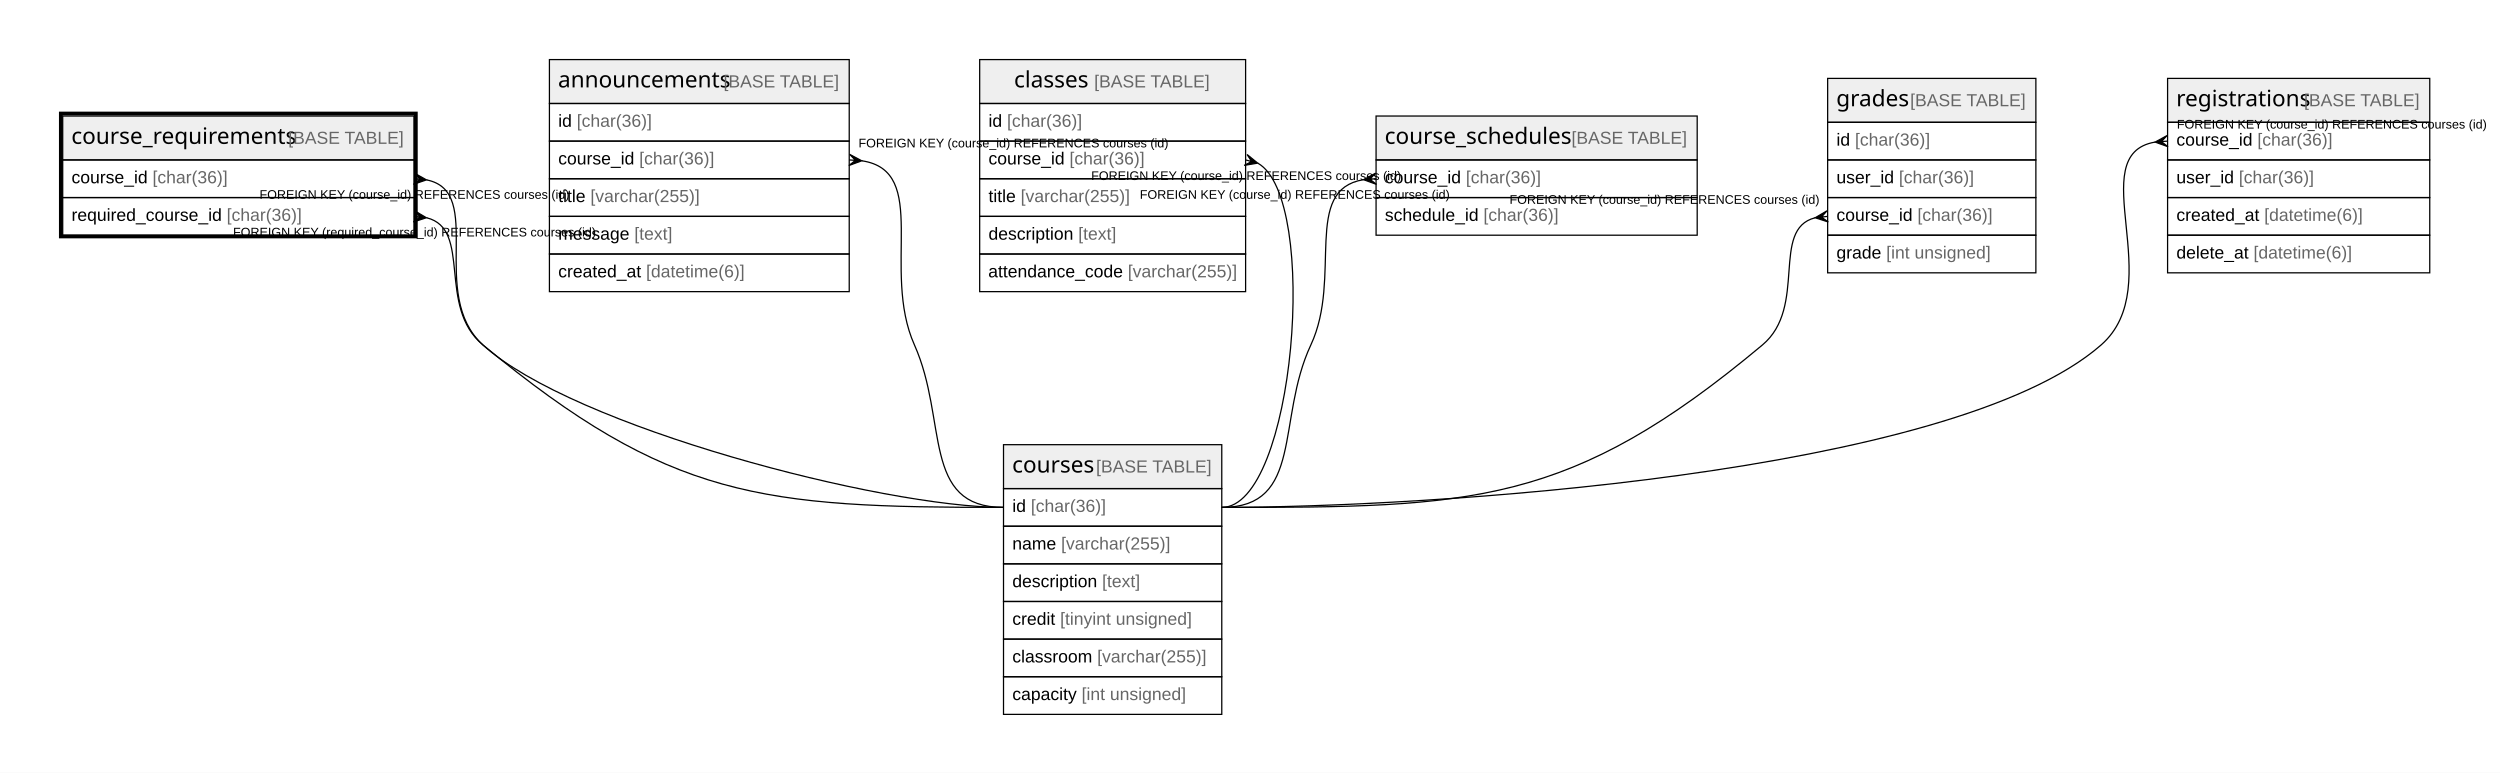
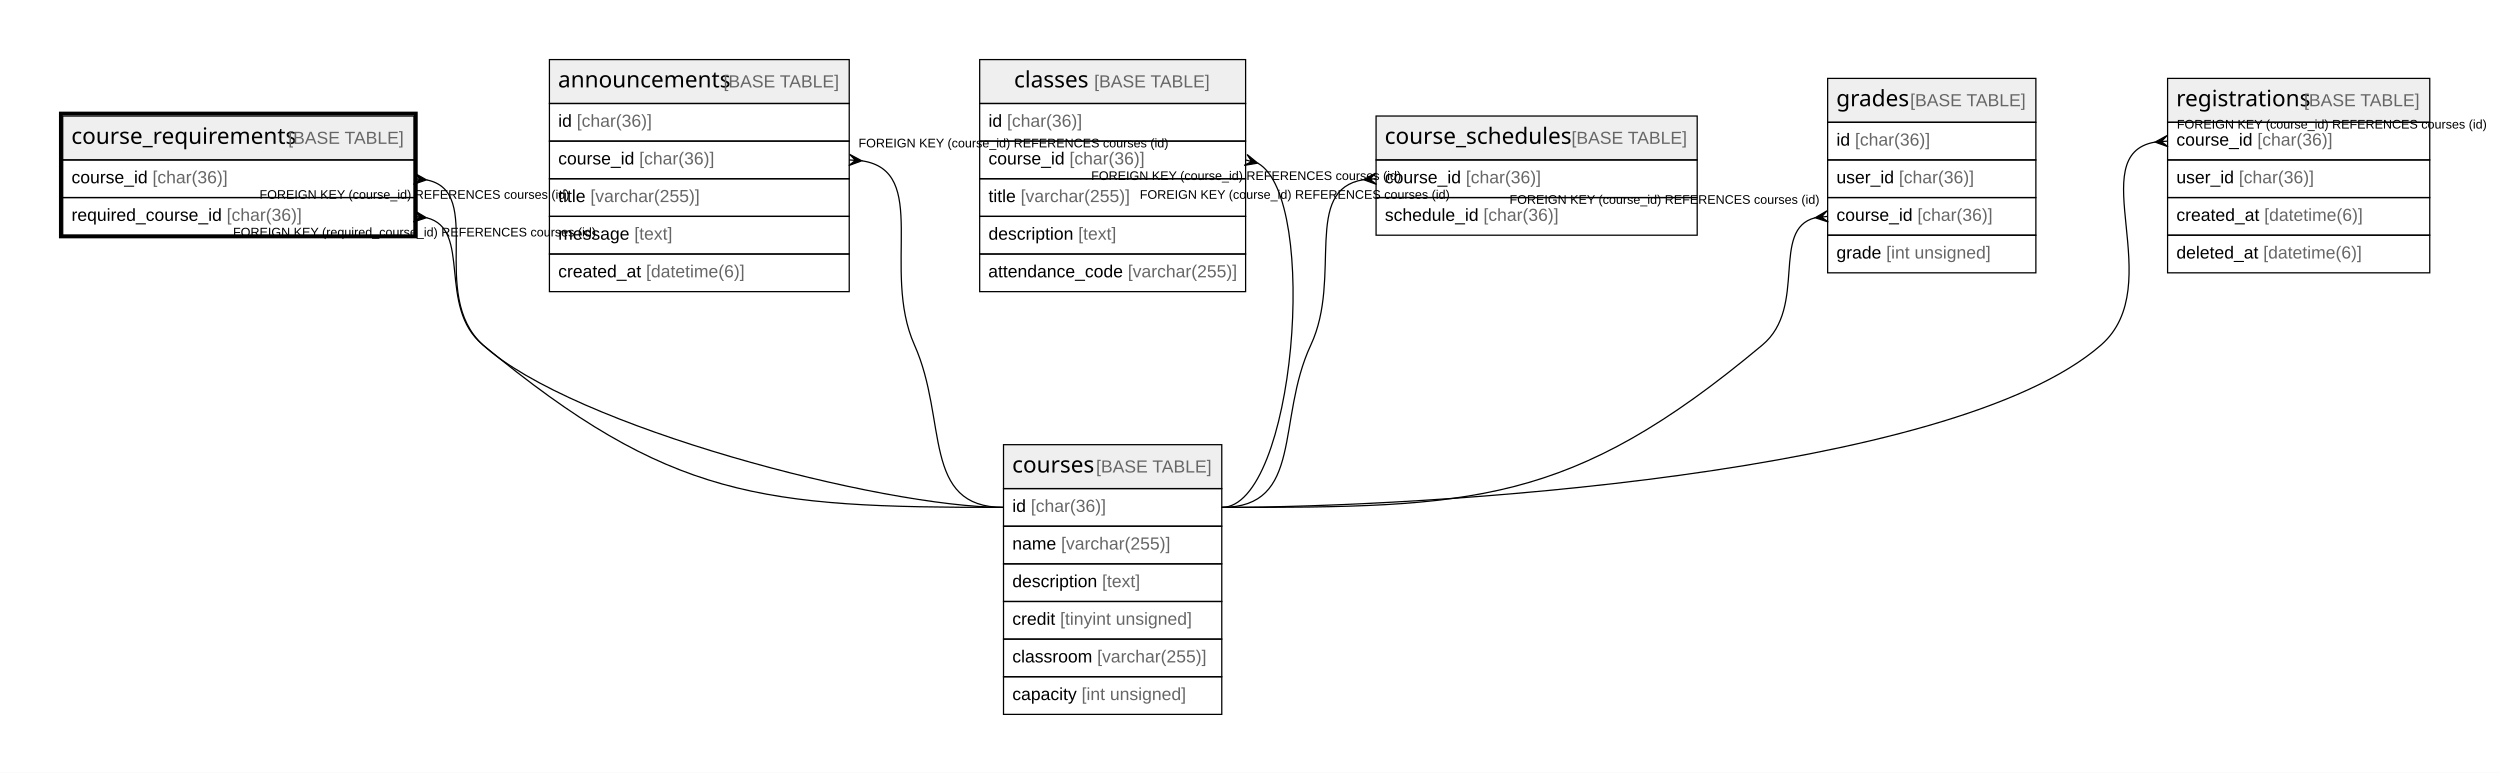
<svg xmlns="http://www.w3.org/2000/svg" width="1993pt" height="616pt" viewBox="0.00 0.00 1993.00 616.00">
  <g id="graph0" class="graph" transform="scale(1 1) rotate(0) translate(4 612)">
    <polygon fill="#ffffff" stroke="transparent" points="-4,4 -4,-612 1989,-612 1989,4 -4,4" />
    <g id="node1" class="node">
      <polygon fill="#efefef" stroke="transparent" points="46,-484.5 46,-519.5 326,-519.5 326,-484.5 46,-484.5" />
      <polygon fill="none" stroke="#000000" points="46,-484.5 46,-519.5 326,-519.5 326,-484.5 46,-484.5" />
      <text text-anchor="start" x="52.859" y="-497.3" font-family="Arial Bold" font-size="18.00" fill="#000000">course_requirements</text>
      <text text-anchor="start" x="221.887" y="-497.3" font-family="Arial" font-size="14.00" fill="#000000"> </text>
      <text text-anchor="start" x="225.777" y="-497.3" font-family="Arial" font-size="14.00" fill="#666666">[BASE TABLE]</text>
      <polygon fill="none" stroke="#000000" points="46,-454.5 46,-484.5 326,-484.5 326,-454.5 46,-454.5" />
      <text text-anchor="start" x="53" y="-465.9" font-family="Arial" font-size="14.00" fill="#000000">course_id </text>
      <text text-anchor="start" x="117.571" y="-465.9" font-family="Arial" font-size="14.00" fill="#666666">[char(36)]</text>
      <polygon fill="none" stroke="#000000" points="46,-424.5 46,-454.5 326,-454.5 326,-424.5 46,-424.5" />
      <text text-anchor="start" x="53" y="-435.9" font-family="Arial" font-size="14.00" fill="#000000">required_course_id </text>
      <text text-anchor="start" x="176.694" y="-435.9" font-family="Arial" font-size="14.00" fill="#666666">[char(36)]</text>
      <polygon fill="none" stroke="#000000" stroke-width="3" points="44.5,-423.5 44.5,-521.5 327.5,-521.5 327.5,-423.5 44.5,-423.5" />
    </g>
    <g id="node2" class="node">
      <polygon fill="#efefef" stroke="transparent" points="796,-222.5 796,-257.5 970,-257.5 970,-222.5 796,-222.5" />
      <polygon fill="none" stroke="#000000" points="796,-222.5 796,-257.5 970,-257.5 970,-222.5 796,-222.5" />
      <text text-anchor="start" x="802.868" y="-235.3" font-family="Arial Bold" font-size="18.00" fill="#000000">courses</text>
      <text text-anchor="start" x="865.879" y="-235.3" font-family="Arial" font-size="14.00" fill="#000000"> </text>
      <text text-anchor="start" x="869.769" y="-235.3" font-family="Arial" font-size="14.00" fill="#666666">[BASE TABLE]</text>
      <polygon fill="none" stroke="#000000" points="796,-192.5 796,-222.5 970,-222.5 970,-192.5 796,-192.5" />
      <text text-anchor="start" x="803" y="-203.9" font-family="Arial" font-size="14.00" fill="#000000">id </text>
      <text text-anchor="start" x="817.78" y="-203.9" font-family="Arial" font-size="14.00" fill="#666666">[char(36)]</text>
      <polygon fill="none" stroke="#000000" points="796,-162.5 796,-192.5 970,-192.5 970,-162.5 796,-162.5" />
      <text text-anchor="start" x="803" y="-173.9" font-family="Arial" font-size="14.00" fill="#000000">name </text>
      <text text-anchor="start" x="841.899" y="-173.9" font-family="Arial" font-size="14.00" fill="#666666">[varchar(255)]</text>
      <polygon fill="none" stroke="#000000" points="796,-132.5 796,-162.5 970,-162.5 970,-132.5 796,-132.5" />
      <text text-anchor="start" x="803" y="-143.9" font-family="Arial" font-size="14.00" fill="#000000">description </text>
      <text text-anchor="start" x="874.568" y="-143.9" font-family="Arial" font-size="14.00" fill="#666666">[text]</text>
      <polygon fill="none" stroke="#000000" points="796,-102.5 796,-132.5 970,-132.5 970,-102.5 796,-102.5" />
      <text text-anchor="start" x="803" y="-113.9" font-family="Arial" font-size="14.00" fill="#000000">credit </text>
      <text text-anchor="start" x="841.114" y="-113.9" font-family="Arial" font-size="14.00" fill="#666666">[tinyint unsigned]</text>
      <polygon fill="none" stroke="#000000" points="796,-72.5 796,-102.5 970,-102.5 970,-72.5 796,-72.5" />
      <text text-anchor="start" x="803" y="-83.9" font-family="Arial" font-size="14.00" fill="#000000">classroom </text>
      <text text-anchor="start" x="870.666" y="-83.9" font-family="Arial" font-size="14.00" fill="#666666">[varchar(255)]</text>
      <polygon fill="none" stroke="#000000" points="796,-42.5 796,-72.5 970,-72.5 970,-42.5 796,-42.5" />
      <text text-anchor="start" x="803" y="-53.9" font-family="Arial" font-size="14.00" fill="#000000">capacity </text>
      <text text-anchor="start" x="858.236" y="-53.9" font-family="Arial" font-size="14.00" fill="#666666">[int unsigned]</text>
    </g>
    <g id="edge1" class="edge">
      <path fill="none" stroke="#000000" d="M336.021,-468.605C383.569,-459.17 336.67,-377.47 381,-337 452.348,-271.865 699.392,-207.5 796,-207.5" />
      <polygon fill="#000000" stroke="#000000" points="335.96,-468.611 325.6,-465.018 330.98,-469.055 326,-469.5 326,-469.5 326,-469.5 330.98,-469.055 326.4,-473.982 335.96,-468.611 335.96,-468.611" />
      <text text-anchor="start" x="202.886" y="-453.5" font-family="Arial" font-size="10.00" fill="#000000">FOREIGN KEY (course_id) REFERENCES courses (id)</text>
    </g>
    <g id="edge4" class="edge">
      <path fill="none" stroke="#000000" d="M336.12,-438.394C372.694,-429.374 344.098,-367.481 381,-337 529.969,-213.952 602.784,-207.5 796,-207.5" />
      <polygon fill="#000000" stroke="#000000" points="335.941,-438.413 325.511,-435.027 330.97,-438.957 326,-439.5 326,-439.5 326,-439.5 330.97,-438.957 326.489,-443.973 335.941,-438.413 335.941,-438.413" />
      <text text-anchor="start" x="181.77" y="-423.5" font-family="Arial" font-size="10.00" fill="#000000">FOREIGN KEY (required_course_id) REFERENCES courses (id)</text>
    </g>
    <g id="node3" class="node">
      <polygon fill="#efefef" stroke="transparent" points="434,-529.5 434,-564.5 673,-564.5 673,-529.5 434,-529.5" />
      <polygon fill="none" stroke="#000000" points="434,-529.5 434,-564.5 673,-564.5 673,-529.5 434,-529.5" />
      <text text-anchor="start" x="440.848" y="-542.3" font-family="Arial Bold" font-size="18.00" fill="#000000">announcements</text>
      <text text-anchor="start" x="568.898" y="-542.3" font-family="Arial" font-size="14.00" fill="#000000"> </text>
      <text text-anchor="start" x="572.789" y="-542.3" font-family="Arial" font-size="14.00" fill="#666666">[BASE TABLE]</text>
      <polygon fill="none" stroke="#000000" points="434,-499.5 434,-529.5 673,-529.5 673,-499.5 434,-499.5" />
      <text text-anchor="start" x="441" y="-510.9" font-family="Arial" font-size="14.00" fill="#000000">id </text>
      <text text-anchor="start" x="455.78" y="-510.9" font-family="Arial" font-size="14.00" fill="#666666">[char(36)]</text>
      <polygon fill="none" stroke="#000000" points="434,-469.5 434,-499.5 673,-499.5 673,-469.5 434,-469.5" />
      <text text-anchor="start" x="441" y="-480.9" font-family="Arial" font-size="14.00" fill="#000000">course_id </text>
      <text text-anchor="start" x="505.571" y="-480.9" font-family="Arial" font-size="14.00" fill="#666666">[char(36)]</text>
      <polygon fill="none" stroke="#000000" points="434,-439.5 434,-469.5 673,-469.5 673,-439.5 434,-439.5" />
      <text text-anchor="start" x="441" y="-450.9" font-family="Arial" font-size="14.00" fill="#000000">title </text>
      <text text-anchor="start" x="466.668" y="-450.9" font-family="Arial" font-size="14.00" fill="#666666">[varchar(255)]</text>
      <polygon fill="none" stroke="#000000" points="434,-409.5 434,-439.5 673,-439.5 673,-409.5 434,-409.5" />
      <text text-anchor="start" x="441" y="-420.9" font-family="Arial" font-size="14.00" fill="#000000">message </text>
      <text text-anchor="start" x="501.682" y="-420.9" font-family="Arial" font-size="14.00" fill="#666666">[text]</text>
      <polygon fill="none" stroke="#000000" points="434,-379.5 434,-409.5 673,-409.5 673,-379.5 434,-379.5" />
      <text text-anchor="start" x="441" y="-390.9" font-family="Arial" font-size="14.00" fill="#000000">created_at </text>
      <text text-anchor="start" x="511.028" y="-390.9" font-family="Arial" font-size="14.00" fill="#666666">[datetime(6)]</text>
    </g>
    <g id="edge2" class="edge">
      <path fill="none" stroke="#000000" d="M683.062,-483.814C737.879,-475.694 698.138,-397.116 725,-337 751.778,-277.072 730.362,-207.5 796,-207.5" />
      <polygon fill="#000000" stroke="#000000" points="682.977,-483.82 672.694,-480.01 677.988,-484.16 673,-484.5 673,-484.5 673,-484.5 677.988,-484.16 673.306,-488.99 682.977,-483.82 682.977,-483.82" />
      <text text-anchor="start" x="680.386" y="-494.5" font-family="Arial" font-size="10.00" fill="#000000">FOREIGN KEY (course_id) REFERENCES courses (id)</text>
    </g>
    <g id="node4" class="node">
      <polygon fill="#efefef" stroke="transparent" points="777,-529.5 777,-564.5 989,-564.5 989,-529.5 777,-529.5" />
      <polygon fill="none" stroke="#000000" points="777,-529.5 777,-564.5 989,-564.5 989,-529.5 777,-529.5" />
      <text text-anchor="start" x="804.37" y="-542.3" font-family="Arial Bold" font-size="18.00" fill="#000000">classes</text>
      <text text-anchor="start" x="864.376" y="-542.3" font-family="Arial" font-size="14.00" fill="#000000"> </text>
      <text text-anchor="start" x="868.267" y="-542.3" font-family="Arial" font-size="14.00" fill="#666666">[BASE TABLE]</text>
      <polygon fill="none" stroke="#000000" points="777,-499.5 777,-529.5 989,-529.5 989,-499.5 777,-499.5" />
      <text text-anchor="start" x="784" y="-510.9" font-family="Arial" font-size="14.00" fill="#000000">id </text>
      <text text-anchor="start" x="798.78" y="-510.9" font-family="Arial" font-size="14.00" fill="#666666">[char(36)]</text>
      <polygon fill="none" stroke="#000000" points="777,-469.5 777,-499.5 989,-499.5 989,-469.5 777,-469.5" />
      <text text-anchor="start" x="784" y="-480.9" font-family="Arial" font-size="14.00" fill="#000000">course_id </text>
      <text text-anchor="start" x="848.571" y="-480.9" font-family="Arial" font-size="14.00" fill="#666666">[char(36)]</text>
      <polygon fill="none" stroke="#000000" points="777,-439.5 777,-469.5 989,-469.5 989,-439.5 777,-439.5" />
      <text text-anchor="start" x="784" y="-450.9" font-family="Arial" font-size="14.00" fill="#000000">title </text>
      <text text-anchor="start" x="809.668" y="-450.9" font-family="Arial" font-size="14.00" fill="#666666">[varchar(255)]</text>
      <polygon fill="none" stroke="#000000" points="777,-409.5 777,-439.5 989,-439.5 989,-409.5 777,-409.5" />
      <text text-anchor="start" x="784" y="-420.9" font-family="Arial" font-size="14.00" fill="#000000">description </text>
      <text text-anchor="start" x="855.568" y="-420.9" font-family="Arial" font-size="14.00" fill="#666666">[text]</text>
      <polygon fill="none" stroke="#000000" points="777,-379.5 777,-409.5 989,-409.5 989,-379.5 777,-379.5" />
      <text text-anchor="start" x="783.8" y="-390.9" font-family="Arial" font-size="14.00" fill="#000000">attendance_code </text>
      <text text-anchor="start" x="895.081" y="-390.9" font-family="Arial" font-size="14.00" fill="#666666">[varchar(255)]</text>
    </g>
    <g id="edge3" class="edge">
      <path fill="none" stroke="#000000" d="M998.714,-481.935C1048.411,-454.01 1028.206,-207.5 970,-207.5" />
      <polygon fill="#000000" stroke="#000000" points="998.669,-481.947 987.851,-480.149 993.834,-483.223 989,-484.5 989,-484.5 989,-484.5 993.834,-483.223 990.149,-488.851 998.669,-481.947 998.669,-481.947" />
      <text text-anchor="start" x="865.886" y="-468.5" font-family="Arial" font-size="10.00" fill="#000000">FOREIGN KEY (course_id) REFERENCES courses (id)</text>
    </g>
    <g id="node5" class="node">
      <polygon fill="#efefef" stroke="transparent" points="1093,-484.5 1093,-519.5 1349,-519.5 1349,-484.5 1093,-484.5" />
      <polygon fill="none" stroke="#000000" points="1093,-484.5 1093,-519.5 1349,-519.5 1349,-484.5 1093,-484.5" />
      <text text-anchor="start" x="1099.852" y="-497.3" font-family="Arial Bold" font-size="18.00" fill="#000000">course_schedules</text>
      <text text-anchor="start" x="1244.894" y="-497.3" font-family="Arial" font-size="14.00" fill="#000000"> </text>
      <text text-anchor="start" x="1248.785" y="-497.3" font-family="Arial" font-size="14.00" fill="#666666">[BASE TABLE]</text>
      <polygon fill="none" stroke="#000000" points="1093,-454.5 1093,-484.5 1349,-484.5 1349,-454.5 1093,-454.5" />
      <text text-anchor="start" x="1100" y="-465.9" font-family="Arial" font-size="14.00" fill="#000000">course_id </text>
      <text text-anchor="start" x="1164.571" y="-465.9" font-family="Arial" font-size="14.00" fill="#666666">[char(36)]</text>
      <polygon fill="none" stroke="#000000" points="1093,-424.5 1093,-454.5 1349,-454.5 1349,-424.5 1093,-424.5" />
      <text text-anchor="start" x="1100" y="-435.9" font-family="Arial" font-size="14.00" fill="#000000">schedule_id </text>
      <text text-anchor="start" x="1178.582" y="-435.9" font-family="Arial" font-size="14.00" fill="#666666">[char(36)]</text>
    </g>
    <g id="edge5" class="edge">
      <path fill="none" stroke="#000000" d="M1082.89,-468.744C1033.978,-460.749 1066.245,-390.939 1041,-337 1013.176,-277.551 1035.638,-207.5 970,-207.5" />
      <polygon fill="#000000" stroke="#000000" points="1083.028,-468.754 1092.665,-473.988 1088.014,-469.127 1093,-469.5 1093,-469.5 1093,-469.5 1088.014,-469.127 1093.335,-465.012 1083.028,-468.754 1083.028,-468.754" />
      <text text-anchor="start" x="904.636" y="-453.5" font-family="Arial" font-size="10.00" fill="#000000">FOREIGN KEY (course_id) REFERENCES courses (id)</text>
    </g>
    <g id="node6" class="node">
      <polygon fill="#efefef" stroke="transparent" points="1453,-514.5 1453,-549.5 1619,-549.5 1619,-514.5 1453,-514.5" />
      <polygon fill="none" stroke="#000000" points="1453,-514.5 1453,-549.5 1619,-549.5 1619,-514.5 1453,-514.5" />
      <text text-anchor="start" x="1459.865" y="-527.3" font-family="Arial Bold" font-size="18.00" fill="#000000">grades</text>
      <text text-anchor="start" x="1514.882" y="-527.3" font-family="Arial" font-size="14.00" fill="#000000"> </text>
      <text text-anchor="start" x="1518.772" y="-527.3" font-family="Arial" font-size="14.00" fill="#666666">[BASE TABLE]</text>
      <polygon fill="none" stroke="#000000" points="1453,-484.5 1453,-514.5 1619,-514.5 1619,-484.5 1453,-484.5" />
      <text text-anchor="start" x="1460" y="-495.9" font-family="Arial" font-size="14.00" fill="#000000">id </text>
      <text text-anchor="start" x="1474.78" y="-495.9" font-family="Arial" font-size="14.00" fill="#666666">[char(36)]</text>
      <polygon fill="none" stroke="#000000" points="1453,-454.5 1453,-484.5 1619,-484.5 1619,-454.5 1453,-454.5" />
      <text text-anchor="start" x="1460" y="-465.9" font-family="Arial" font-size="14.00" fill="#000000">user_id </text>
      <text text-anchor="start" x="1509.788" y="-465.9" font-family="Arial" font-size="14.00" fill="#666666">[char(36)]</text>
      <polygon fill="none" stroke="#000000" points="1453,-424.5 1453,-454.5 1619,-454.5 1619,-424.5 1453,-424.5" />
      <text text-anchor="start" x="1460" y="-435.9" font-family="Arial" font-size="14.00" fill="#000000">course_id </text>
      <text text-anchor="start" x="1524.571" y="-435.9" font-family="Arial" font-size="14.00" fill="#666666">[char(36)]</text>
      <polygon fill="none" stroke="#000000" points="1453,-394.5 1453,-424.5 1619,-424.5 1619,-394.5 1453,-394.5" />
      <text text-anchor="start" x="1460" y="-405.9" font-family="Arial" font-size="14.00" fill="#000000">grade </text>
      <text text-anchor="start" x="1499.682" y="-405.9" font-family="Arial" font-size="14.00" fill="#666666">[int unsigned]</text>
    </g>
    <g id="edge6" class="edge">
      <path fill="none" stroke="#000000" d="M1443.034,-438.391C1407.171,-429.354 1437.274,-367.343 1401,-337 1247.582,-208.668 1170.015,-207.5 970,-207.5" />
      <polygon fill="#000000" stroke="#000000" points="1443.061,-438.394 1452.502,-443.972 1448.031,-438.947 1453,-439.5 1453,-439.5 1453,-439.5 1448.031,-438.947 1453.498,-435.028 1443.061,-438.394 1443.061,-438.394" />
      <text text-anchor="start" x="1199.386" y="-449.5" font-family="Arial" font-size="10.00" fill="#000000">FOREIGN KEY (course_id) REFERENCES courses (id)</text>
    </g>
    <g id="node7" class="node">
      <polygon fill="#efefef" stroke="transparent" points="1724,-514.5 1724,-549.5 1933,-549.5 1933,-514.5 1724,-514.5" />
      <polygon fill="none" stroke="#000000" points="1724,-514.5 1724,-549.5 1933,-549.5 1933,-514.5 1724,-514.5" />
      <text text-anchor="start" x="1730.869" y="-527.3" font-family="Arial Bold" font-size="18.00" fill="#000000">registrations</text>
      <text text-anchor="start" x="1828.877" y="-527.3" font-family="Arial" font-size="14.00" fill="#000000"> </text>
      <text text-anchor="start" x="1832.768" y="-527.3" font-family="Arial" font-size="14.00" fill="#666666">[BASE TABLE]</text>
      <polygon fill="none" stroke="#000000" points="1724,-484.5 1724,-514.5 1933,-514.5 1933,-484.5 1724,-484.5" />
      <text text-anchor="start" x="1731" y="-495.9" font-family="Arial" font-size="14.00" fill="#000000">course_id </text>
      <text text-anchor="start" x="1795.571" y="-495.9" font-family="Arial" font-size="14.00" fill="#666666">[char(36)]</text>
      <polygon fill="none" stroke="#000000" points="1724,-454.5 1724,-484.5 1933,-484.5 1933,-454.5 1724,-454.5" />
      <text text-anchor="start" x="1731" y="-465.9" font-family="Arial" font-size="14.00" fill="#000000">user_id </text>
      <text text-anchor="start" x="1780.788" y="-465.9" font-family="Arial" font-size="14.00" fill="#666666">[char(36)]</text>
      <polygon fill="none" stroke="#000000" points="1724,-424.5 1724,-454.5 1933,-454.5 1933,-424.5 1724,-424.5" />
      <text text-anchor="start" x="1731" y="-435.9" font-family="Arial" font-size="14.00" fill="#000000">created_at </text>
      <text text-anchor="start" x="1801.028" y="-435.9" font-family="Arial" font-size="14.00" fill="#666666">[datetime(6)]</text>
      <polygon fill="none" stroke="#000000" points="1724,-394.5 1724,-424.5 1933,-424.5 1933,-394.5 1724,-394.5" />
-       <text text-anchor="start" x="1731" y="-405.9" font-family="Arial" font-size="14.00" fill="#000000">delete_at </text>
-       <text text-anchor="start" x="1792.474" y="-405.9" font-family="Arial" font-size="14.00" fill="#666666">[datetime(6)]</text>
+       <text text-anchor="start" x="1731" y="-405.9" font-family="Arial" font-size="14.00" fill="#000000">deleted_at </text>
+       <text text-anchor="start" x="1800.257" y="-405.9" font-family="Arial" font-size="14.00" fill="#666666">[datetime(6)]</text>
    </g>
    <g id="edge7" class="edge">
      <path fill="none" stroke="#000000" d="M1713.954,-498.716C1655.531,-488.666 1725.366,-384.596 1671,-337 1551.81,-232.652 1128.414,-207.5 970,-207.5" />
      <polygon fill="#000000" stroke="#000000" points="1714.03,-498.722 1723.65,-503.986 1719.015,-499.111 1724,-499.5 1724,-499.5 1724,-499.5 1719.015,-499.111 1724.35,-495.014 1714.03,-498.722 1714.03,-498.722" />
      <text text-anchor="start" x="1731.386" y="-509.5" font-family="Arial" font-size="10.00" fill="#000000">FOREIGN KEY (course_id) REFERENCES courses (id)</text>
    </g>
  </g>
</svg>
